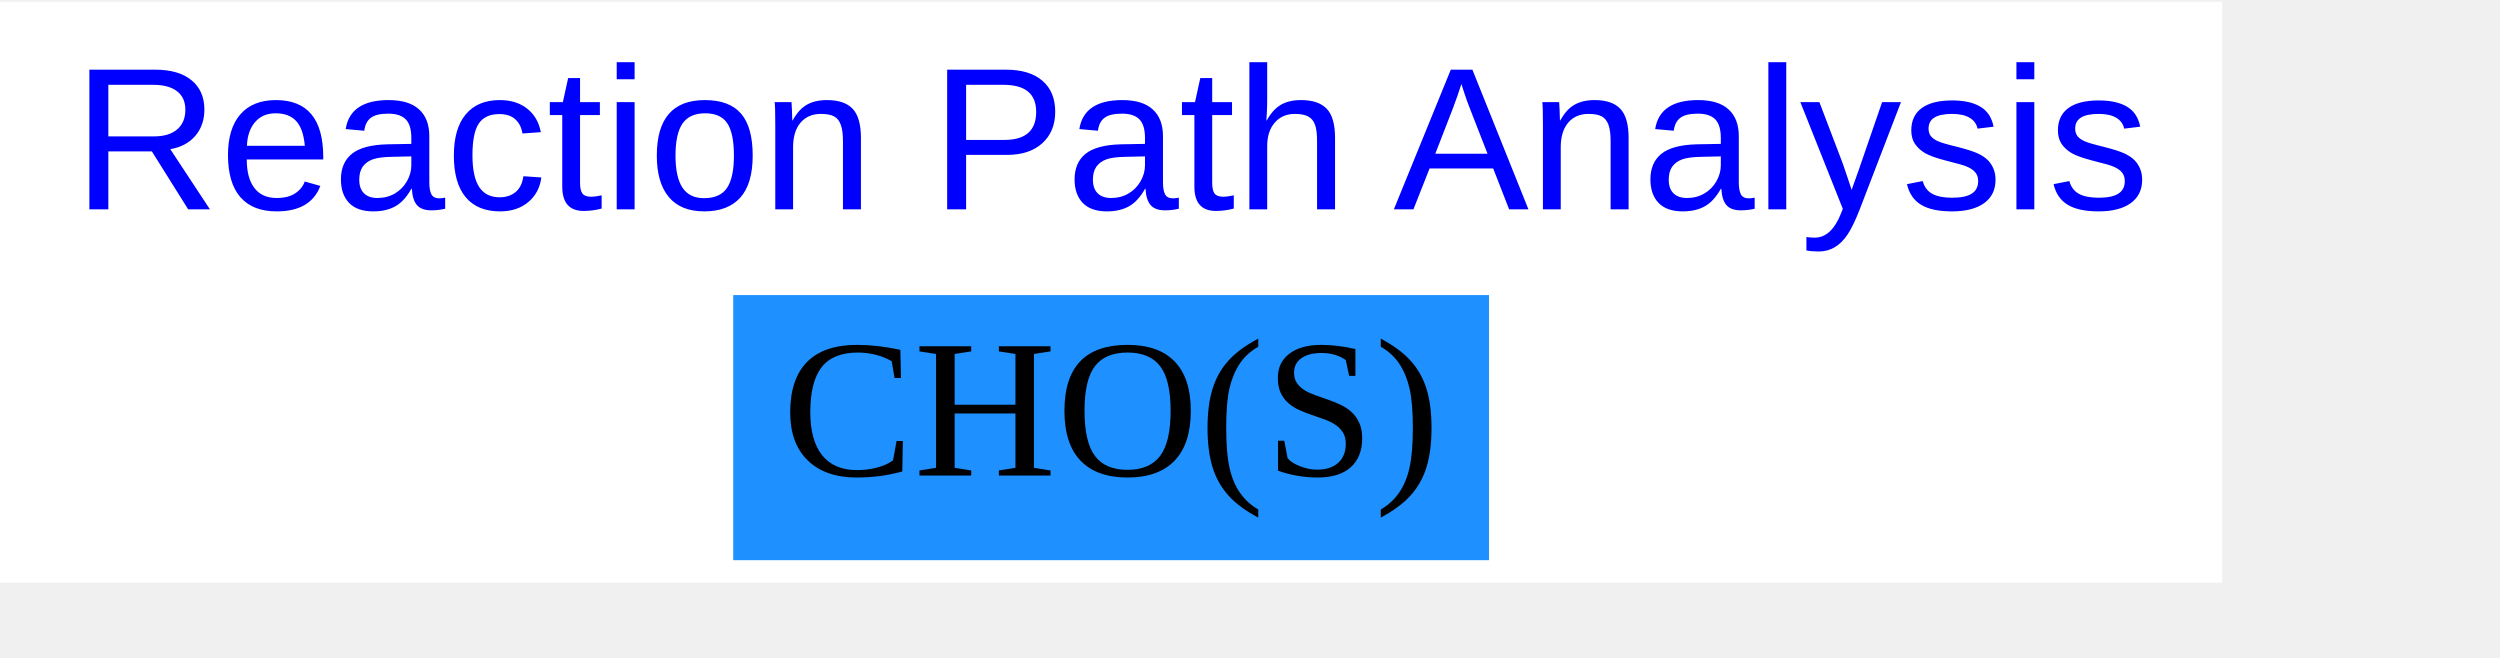
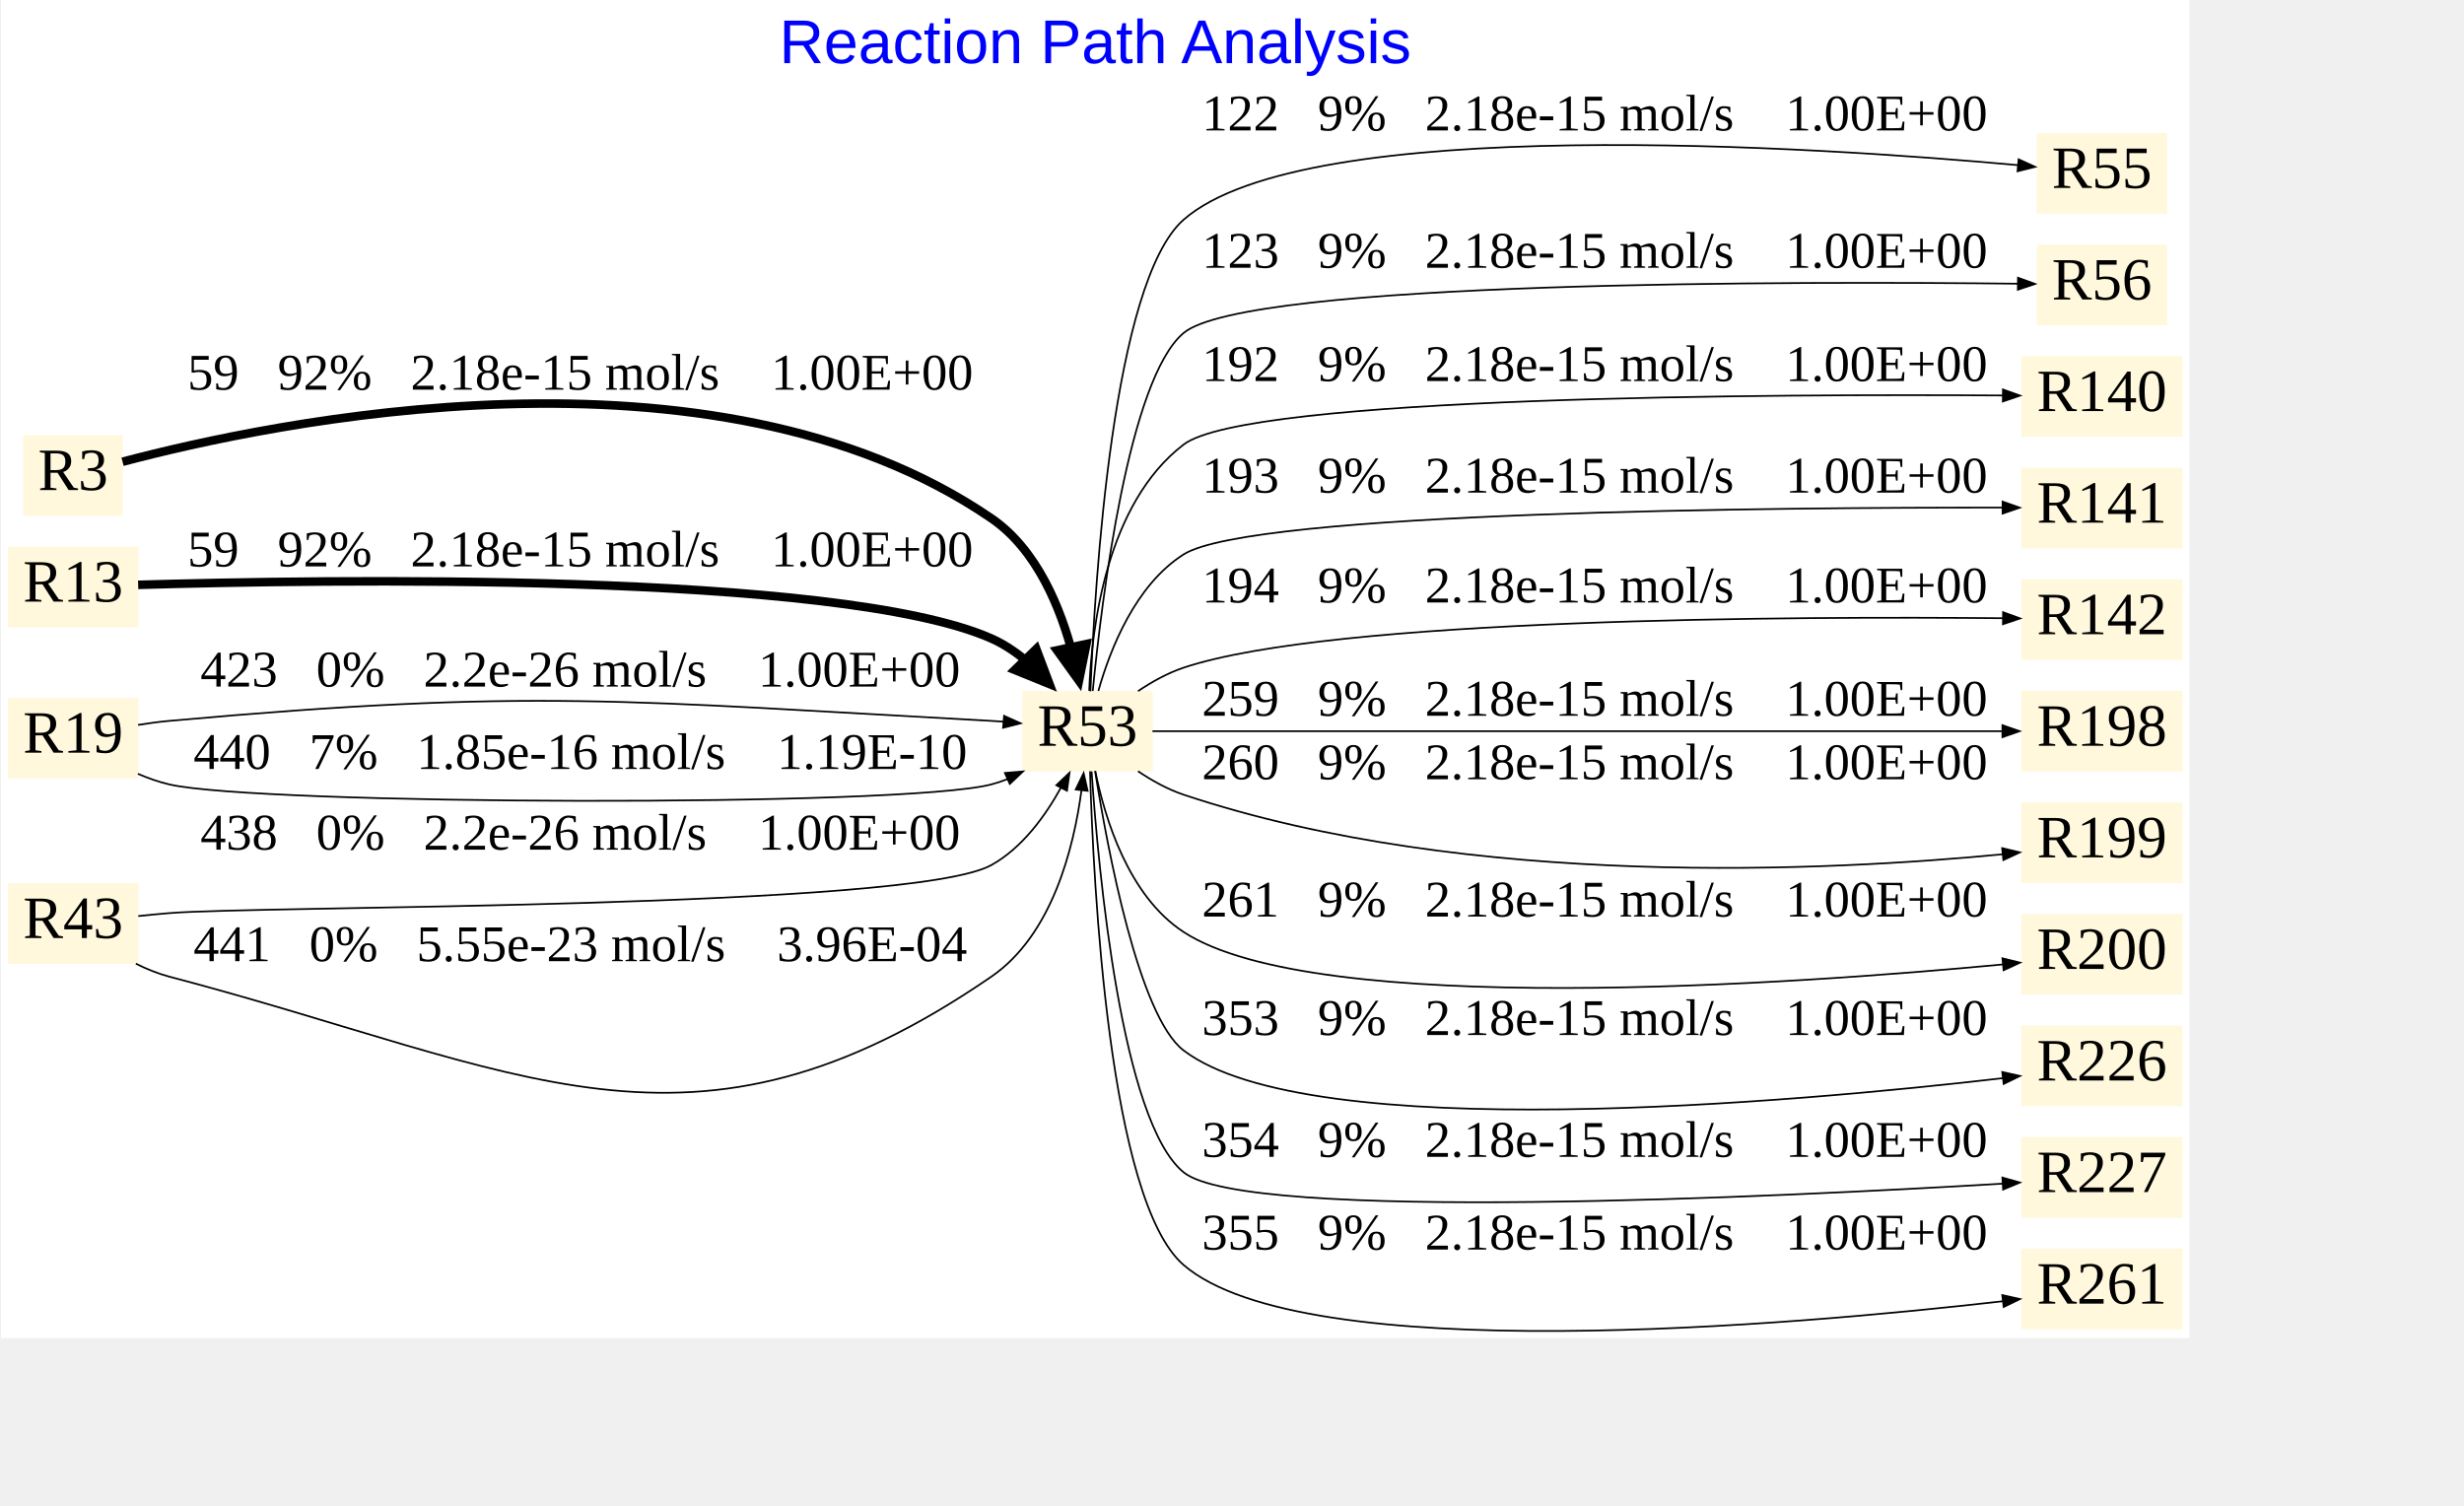
- <svg xmlns="http://www.w3.org/2000/svg" xmlns:xlink="http://www.w3.org/1999/xlink" width="350pt" height="92pt" viewBox="0.00 0.00 394.00 103.00">
-   <g id="graph0" class="graph" transform="scale(0.888889 0.888889) rotate(0) translate(4 99)">
-     <polygon fill="white" stroke="none" points="-4,4 -4,-99 390,-99 390,4 -4,4" />
-     <text text-anchor="middle" x="193" y="-62.2" font-family="Arial" font-size="36.00" fill="blue">Reaction Path Analysis</text>
+ <svg xmlns="http://www.w3.org/2000/svg" xmlns:xlink="http://www.w3.org/1999/xlink" width="640pt" height="391pt" viewBox="0.00 0.00 720.00 440.24">
+   <g id="graph0" class="graph" transform="scale(0.501961 0.501961) rotate(0) translate(4 775.58)">
+     <polygon fill="white" stroke="none" points="-4,4 -4,-775.58 1271,-775.58 1271,4 -4,4" />
+     <text text-anchor="middle" x="633.5" y="-738.78" font-family="Arial" font-size="36.00" fill="blue">Reaction Path Analysis</text>
    <g id="node1" class="node">
      <g id="a_node1">
-         <a xlink:href="53.svg" xlink:title="CHO(S)">
-           <polygon fill="dodgerblue" stroke="none" points="260,-47 126,-47 126,0 260,0 260,-47" />
-           <text text-anchor="middle" x="193" y="-15" font-family="Times New Roman,serif" font-size="35.00">CHO(S)</text>
-         </a>
-       </g>
+         <a xlink:href="53.svg" xlink:title="R53">
+           <polygon fill="cornsilk" stroke="none" points="667,-373.08 591,-373.08 591,-326.08 667,-326.08 667,-373.08" />
+           <text text-anchor="middle" x="629" y="-341.08" font-family="Times New Roman,serif" font-size="35.00">R53</text>
+         </a>
+       </g>
+     </g>
+     <g id="node4" class="node">
+       <g id="a_node4">
+         <a xlink:href="55.svg" xlink:title="R55">
+           <polygon fill="cornsilk" stroke="none" points="1258,-698.08 1182,-698.08 1182,-651.08 1258,-651.08 1258,-698.08" />
+           <text text-anchor="middle" x="1220" y="-666.08" font-family="Times New Roman,serif" font-size="35.00">R55</text>
+         </a>
+       </g>
+     </g>
+     <g id="edge3" class="edge">
+       <path fill="none" stroke="black" d="M630.72,-372.82C633.21,-436.5 643.75,-611.44 685,-647.58 756.36,-710.1 1054.21,-689.99 1171.37,-679.35" />
+       <polygon fill="black" stroke="black" points="1171.49,-682.76 1181.13,-678.36 1170.85,-675.79 1171.49,-682.76" />
+       <text text-anchor="middle" x="924.5" y="-699.58" font-family="Times New Roman,serif" font-size="30.00">   122   9%   2.18e-15 mol/s    1.00E+00</text>
+     </g>
+     <g id="node5" class="node">
+       <g id="a_node5">
+         <a xlink:href="56.svg" xlink:title="R56">
+           <polygon fill="cornsilk" stroke="none" points="1258,-633.08 1182,-633.08 1182,-586.08 1258,-586.08 1258,-633.08" />
+           <text text-anchor="middle" x="1220" y="-601.08" font-family="Times New Roman,serif" font-size="35.00">R56</text>
+         </a>
+       </g>
+     </g>
+     <g id="edge4" class="edge">
+       <path fill="none" stroke="black" d="M632.06,-373.02C637.29,-426.48 652.97,-554.87 685,-581.58 721.85,-612.32 1047.51,-611.67 1171.42,-610.29" />
+       <polygon fill="black" stroke="black" points="1171.12,-613.78 1181.08,-610.16 1171.04,-606.78 1171.12,-613.78" />
+       <text text-anchor="middle" x="924.5" y="-619.58" font-family="Times New Roman,serif" font-size="30.00">   123   9%   2.18e-15 mol/s    1.00E+00</text>
+     </g>
+     <g id="node6" class="node">
+       <g id="a_node6">
+         <a xlink:href="140.svg" xlink:title="R140">
+           <polygon fill="cornsilk" stroke="none" points="1267,-568.08 1173,-568.08 1173,-521.08 1267,-521.08 1267,-568.08" />
+           <text text-anchor="middle" x="1220" y="-536.08" font-family="Times New Roman,serif" font-size="35.00">R140</text>
+         </a>
+       </g>
+     </g>
+     <g id="edge5" class="edge">
+       <path fill="none" stroke="black" d="M629.99,-373.08C631.39,-410.35 640.13,-482.29 685,-516.58 722.23,-545.03 1032.78,-546.02 1162.46,-545.17" />
+       <polygon fill="black" stroke="black" points="1162.35,-548.67 1172.32,-545.09 1162.3,-541.67 1162.35,-548.67" />
+       <text text-anchor="middle" x="924.5" y="-553.58" font-family="Times New Roman,serif" font-size="30.00">   192   9%   2.18e-15 mol/s    1.00E+00</text>
+     </g>
+     <g id="node7" class="node">
+       <g id="a_node7">
+         <a xlink:href="141.svg" xlink:title="R141">
+           <polygon fill="cornsilk" stroke="none" points="1267,-503.08 1173,-503.08 1173,-456.08 1267,-456.08 1267,-503.08" />
+           <text text-anchor="middle" x="1220" y="-471.08" font-family="Times New Roman,serif" font-size="35.00">R141</text>
+         </a>
+       </g>
+     </g>
+     <g id="edge6" class="edge">
+       <path fill="none" stroke="black" d="M635.33,-373.03C642.25,-397.51 656.93,-434.77 685,-452.58 724.51,-477.65 1033.02,-479.98 1162.3,-479.84" />
+       <polygon fill="black" stroke="black" points="1162.15,-483.34 1172.14,-479.82 1162.13,-476.34 1162.15,-483.34" />
+       <text text-anchor="middle" x="924.5" y="-488.58" font-family="Times New Roman,serif" font-size="30.00">   193   9%   2.18e-15 mol/s    1.00E+00</text>
+     </g>
+     <g id="node8" class="node">
+       <g id="a_node8">
+         <a xlink:href="142.svg" xlink:title="R142">
+           <polygon fill="cornsilk" stroke="none" points="1267,-438.08 1173,-438.08 1173,-391.08 1267,-391.08 1267,-438.08" />
+           <text text-anchor="middle" x="1220" y="-406.08" font-family="Times New Roman,serif" font-size="35.00">R142</text>
+         </a>
+       </g>
+     </g>
+     <g id="edge7" class="edge">
+       <path fill="none" stroke="black" d="M658.42,-372.91C666.54,-378.37 675.72,-383.48 685,-386.58 772.2,-415.7 1044.13,-416.52 1162.73,-415.4" />
+       <polygon fill="black" stroke="black" points="1162.42,-418.9 1172.38,-415.29 1162.35,-411.9 1162.42,-418.9" />
+       <text text-anchor="middle" x="924.5" y="-424.58" font-family="Times New Roman,serif" font-size="30.00">   194   9%   2.18e-15 mol/s    1.00E+00</text>
+     </g>
+     <g id="node9" class="node">
+       <g id="a_node9">
+         <a xlink:href="198.svg" xlink:title="R198">
+           <polygon fill="cornsilk" stroke="none" points="1267,-373.08 1173,-373.08 1173,-326.08 1267,-326.08 1267,-373.08" />
+           <text text-anchor="middle" x="1220" y="-341.08" font-family="Times New Roman,serif" font-size="35.00">R198</text>
+         </a>
+       </g>
+     </g>
+     <g id="edge8" class="edge">
+       <path fill="none" stroke="black" d="M666.84,-349.58C766.61,-349.58 1042.52,-349.58 1162.29,-349.58" />
+       <polygon fill="black" stroke="black" points="1162.04,-353.08 1172.04,-349.58 1162.04,-346.08 1162.04,-353.08" />
+       <text text-anchor="middle" x="924.5" y="-358.58" font-family="Times New Roman,serif" font-size="30.00">   259   9%   2.18e-15 mol/s    1.00E+00</text>
+     </g>
+     <g id="node10" class="node">
+       <g id="a_node10">
+         <a xlink:href="199.svg" xlink:title="R199">
+           <polygon fill="cornsilk" stroke="none" points="1267,-308.08 1173,-308.08 1173,-261.08 1267,-261.08 1267,-308.08" />
+           <text text-anchor="middle" x="1220" y="-276.08" font-family="Times New Roman,serif" font-size="35.00">R199</text>
+         </a>
+       </g>
+     </g>
+     <g id="edge9" class="edge">
+       <path fill="none" stroke="black" d="M658.42,-326.26C666.54,-320.8 675.72,-315.68 685,-312.58 851.35,-257.03 1062.99,-268.22 1162.48,-277.9" />
+       <polygon fill="black" stroke="black" points="1161.89,-281.46 1172.19,-278.98 1162.59,-274.49 1161.89,-281.46" />
+       <text text-anchor="middle" x="924.5" y="-321.58" font-family="Times New Roman,serif" font-size="30.00">   260   9%   2.18e-15 mol/s    1.00E+00</text>
+     </g>
+     <g id="node11" class="node">
+       <g id="a_node11">
+         <a xlink:href="200.svg" xlink:title="R200">
+           <polygon fill="cornsilk" stroke="none" points="1267,-243.08 1173,-243.08 1173,-196.08 1267,-196.08 1267,-243.08" />
+           <text text-anchor="middle" x="1220" y="-211.08" font-family="Times New Roman,serif" font-size="35.00">R200</text>
+         </a>
+       </g>
+     </g>
+     <g id="edge10" class="edge">
+       <path fill="none" stroke="black" d="M633.53,-326.39C639.11,-298.71 652.85,-253.55 685,-232.58 762.21,-182.23 1041.52,-202.24 1162.49,-213.7" />
+       <polygon fill="black" stroke="black" points="1162.05,-217.27 1172.34,-214.74 1162.73,-210.3 1162.05,-217.27" />
+       <text text-anchor="middle" x="924.5" y="-241.58" font-family="Times New Roman,serif" font-size="30.00">   261   9%   2.18e-15 mol/s    1.00E+00</text>
+     </g>
+     <g id="node12" class="node">
+       <g id="a_node12">
+         <a xlink:href="226.svg" xlink:title="R226">
+           <polygon fill="cornsilk" stroke="none" points="1267,-178.08 1173,-178.08 1173,-131.08 1267,-131.08 1267,-178.08" />
+           <text text-anchor="middle" x="1220" y="-146.08" font-family="Times New Roman,serif" font-size="35.00">R226</text>
+         </a>
+       </g>
+     </g>
+     <g id="edge11" class="edge">
+       <path fill="none" stroke="black" d="M633.43,-326.32C640.63,-280.97 658.86,-183.45 685,-163.58 758.53,-107.68 1041.05,-133.34 1162.73,-147.47" />
+       <polygon fill="black" stroke="black" points="1161.95,-151.02 1172.29,-148.71 1162.77,-144.07 1161.95,-151.02" />
+       <text text-anchor="middle" x="924.5" y="-172.58" font-family="Times New Roman,serif" font-size="30.00">   353   9%   2.18e-15 mol/s    1.00E+00</text>
+     </g>
+     <g id="node13" class="node">
+       <g id="a_node13">
+         <a xlink:href="227.svg" xlink:title="R227">
+           <polygon fill="cornsilk" stroke="none" points="1267,-113.08 1173,-113.08 1173,-66.08 1267,-66.08 1267,-113.08" />
+           <text text-anchor="middle" x="1220" y="-81.08" font-family="Times New Roman,serif" font-size="35.00">R227</text>
+         </a>
+       </g>
+     </g>
+     <g id="edge12" class="edge">
+       <path fill="none" stroke="black" d="M631.39,-326.14C635.34,-268.43 648.8,-122.02 685,-92.58 721.3,-63.06 1032.39,-78.23 1162.33,-85.97" />
+       <polygon fill="black" stroke="black" points="1162.03,-89.52 1172.22,-86.62 1162.45,-82.53 1162.03,-89.52" />
+       <text text-anchor="middle" x="924.5" y="-101.58" font-family="Times New Roman,serif" font-size="30.00">   354   9%   2.18e-15 mol/s    1.00E+00</text>
+     </g>
+     <g id="node14" class="node">
+       <g id="a_node14">
+         <a xlink:href="261.svg" xlink:title="R261">
+           <polygon fill="cornsilk" stroke="none" points="1267,-48.08 1173,-48.08 1173,-1.08 1267,-1.08 1267,-48.08" />
+           <text text-anchor="middle" x="1220" y="-16.08" font-family="Times New Roman,serif" font-size="35.00">R261</text>
+         </a>
+       </g>
+     </g>
+     <g id="edge13" class="edge">
+       <path fill="none" stroke="black" d="M630.48,-326.24C632.36,-260.48 641.48,-76.06 685,-38.58 755.09,21.78 1040.18,-3.43 1162.65,-17.5" />
+       <polygon fill="black" stroke="black" points="1161.95,-21.06 1172.29,-18.74 1162.76,-14.11 1161.95,-21.06" />
+       <text text-anchor="middle" x="924.5" y="-47.58" font-family="Times New Roman,serif" font-size="30.00">   355   9%   2.18e-15 mol/s    1.00E+00</text>
+     </g>
+     <g id="node2" class="node">
+       <g id="a_node2">
+         <a xlink:href="3.svg" xlink:title="R3">
+           <polygon fill="cornsilk" stroke="none" points="67,-522.08 9,-522.08 9,-475.08 67,-475.08 67,-522.08" />
+           <text text-anchor="middle" x="38" y="-490.08" font-family="Times New Roman,serif" font-size="35.00">R3</text>
+         </a>
+       </g>
+     </g>
+     <g id="edge1" class="edge">
+       <path fill="none" stroke="black" stroke-width="5" d="M66.81,-506.55C151.58,-529.05 410.81,-584.56 573,-473.58 599.66,-455.34 613.54,-421.04 620.69,-393.13" />
+       <polygon fill="black" stroke="black" stroke-width="5" points="628.37,-400.37 624.01,-378.98 611.26,-396.7 628.37,-400.37" />
+       <text text-anchor="middle" x="333.5" y="-548.58" font-family="Times New Roman,serif" font-size="30.00">   59   92%   2.18e-15 mol/s    1.00E+00</text>
+     </g>
+     <g id="node3" class="node">
+       <g id="a_node3">
+         <a xlink:href="13.svg" xlink:title="R13">
+           <polygon fill="cornsilk" stroke="none" points="76,-457.08 0,-457.08 0,-410.08 76,-410.08 76,-457.08" />
+           <text text-anchor="middle" x="38" y="-425.08" font-family="Times New Roman,serif" font-size="35.00">R13</text>
+         </a>
+       </g>
+     </g>
+     <g id="edge2" class="edge">
+       <path fill="none" stroke="black" stroke-width="5" d="M75.89,-434.84C181.62,-437.94 483.82,-443 573,-403.58 581.4,-399.87 589.25,-394.27 596.24,-388.06" />
+       <polygon fill="black" stroke="black" stroke-width="5" points="599.16,-397.49 606.84,-377.06 586.62,-385.28 599.16,-397.49" />
+       <text text-anchor="middle" x="333.5" y="-445.58" font-family="Times New Roman,serif" font-size="30.00">   59   92%   2.18e-15 mol/s    1.00E+00</text>
+     </g>
+     <g id="node15" class="node">
+       <g id="a_node15">
+         <a xlink:href="19.svg" xlink:title="R19">
+           <polygon fill="cornsilk" stroke="none" points="76,-369.08 0,-369.08 0,-322.08 76,-322.08 76,-369.08" />
+           <text text-anchor="middle" x="38" y="-337.08" font-family="Times New Roman,serif" font-size="35.00">R19</text>
+         </a>
+       </g>
+     </g>
+     <g id="edge14" class="edge">
+       <path fill="none" stroke="black" d="M75.86,-353.23C81.89,-354.21 88.1,-355.05 94,-355.58 306.03,-374.7 360.43,-367.14 573,-355.58 575.38,-355.45 577.81,-355.29 580.26,-355.11" />
+       <polygon fill="black" stroke="black" points="580.4,-358.52 590.06,-354.17 579.8,-351.55 580.4,-358.52" />
+       <text text-anchor="middle" x="333.5" y="-375.58" font-family="Times New Roman,serif" font-size="30.00">   423   0%   2.2e-26 mol/s    1.00E+00</text>
+     </g>
+     <g id="edge16" class="edge">
+       <path fill="none" stroke="black" d="M75.72,-324.75C81.67,-322.2 87.89,-320 94,-318.58 145.84,-306.54 521.52,-305.07 573,-318.58 576.18,-319.42 579.38,-320.48 582.54,-321.72" />
+       <polygon fill="black" stroke="black" points="580.88,-325.26 591.44,-326.13 583.73,-318.86 580.88,-325.26" />
+       <text text-anchor="middle" x="333.5" y="-327.58" font-family="Times New Roman,serif" font-size="30.00">   440   7%   1.85e-16 mol/s    1.19E-10</text>
+     </g>
+     <g id="node16" class="node">
+       <g id="a_node16">
+         <a xlink:href="43.svg" xlink:title="R43">
+           <polygon fill="cornsilk" stroke="none" points="76,-261.08 0,-261.08 0,-214.08 76,-214.08 76,-261.08" />
+           <text text-anchor="middle" x="38" y="-229.08" font-family="Times New Roman,serif" font-size="35.00">R43</text>
+         </a>
+       </g>
+     </g>
+     <g id="edge15" class="edge">
+       <path fill="none" stroke="black" d="M75.96,-241.87C81.98,-242.5 88.16,-243.09 94,-243.58 147.13,-248.03 526.41,-245.67 573,-271.58 591.04,-281.61 604.54,-300.35 613.66,-316.94" />
+       <polygon fill="black" stroke="black" points="610.83,-318.09 618.52,-325.38 617.05,-314.89 610.83,-318.09" />
+       <text text-anchor="middle" x="333.5" y="-280.58" font-family="Times New Roman,serif" font-size="30.00">   438   0%   2.2e-26 mol/s    1.00E+00</text>
+     </g>
+     <g id="edge17" class="edge">
+       <path fill="none" stroke="black" d="M74.56,-214.13C80.81,-211.02 87.43,-208.31 94,-206.58 299.92,-152.55 397.51,-86.06 573,-206.58 608.36,-230.87 621,-281.31 625.51,-315.31" />
+       <polygon fill="black" stroke="black" points="622.13,-315.61 626.74,-325.15 629.09,-314.81 622.13,-315.61" />
+       <text text-anchor="middle" x="333.5" y="-215.58" font-family="Times New Roman,serif" font-size="30.00">   441   0%   5.55e-23 mol/s    3.96E-04</text>
    </g>
  </g>
</svg>
